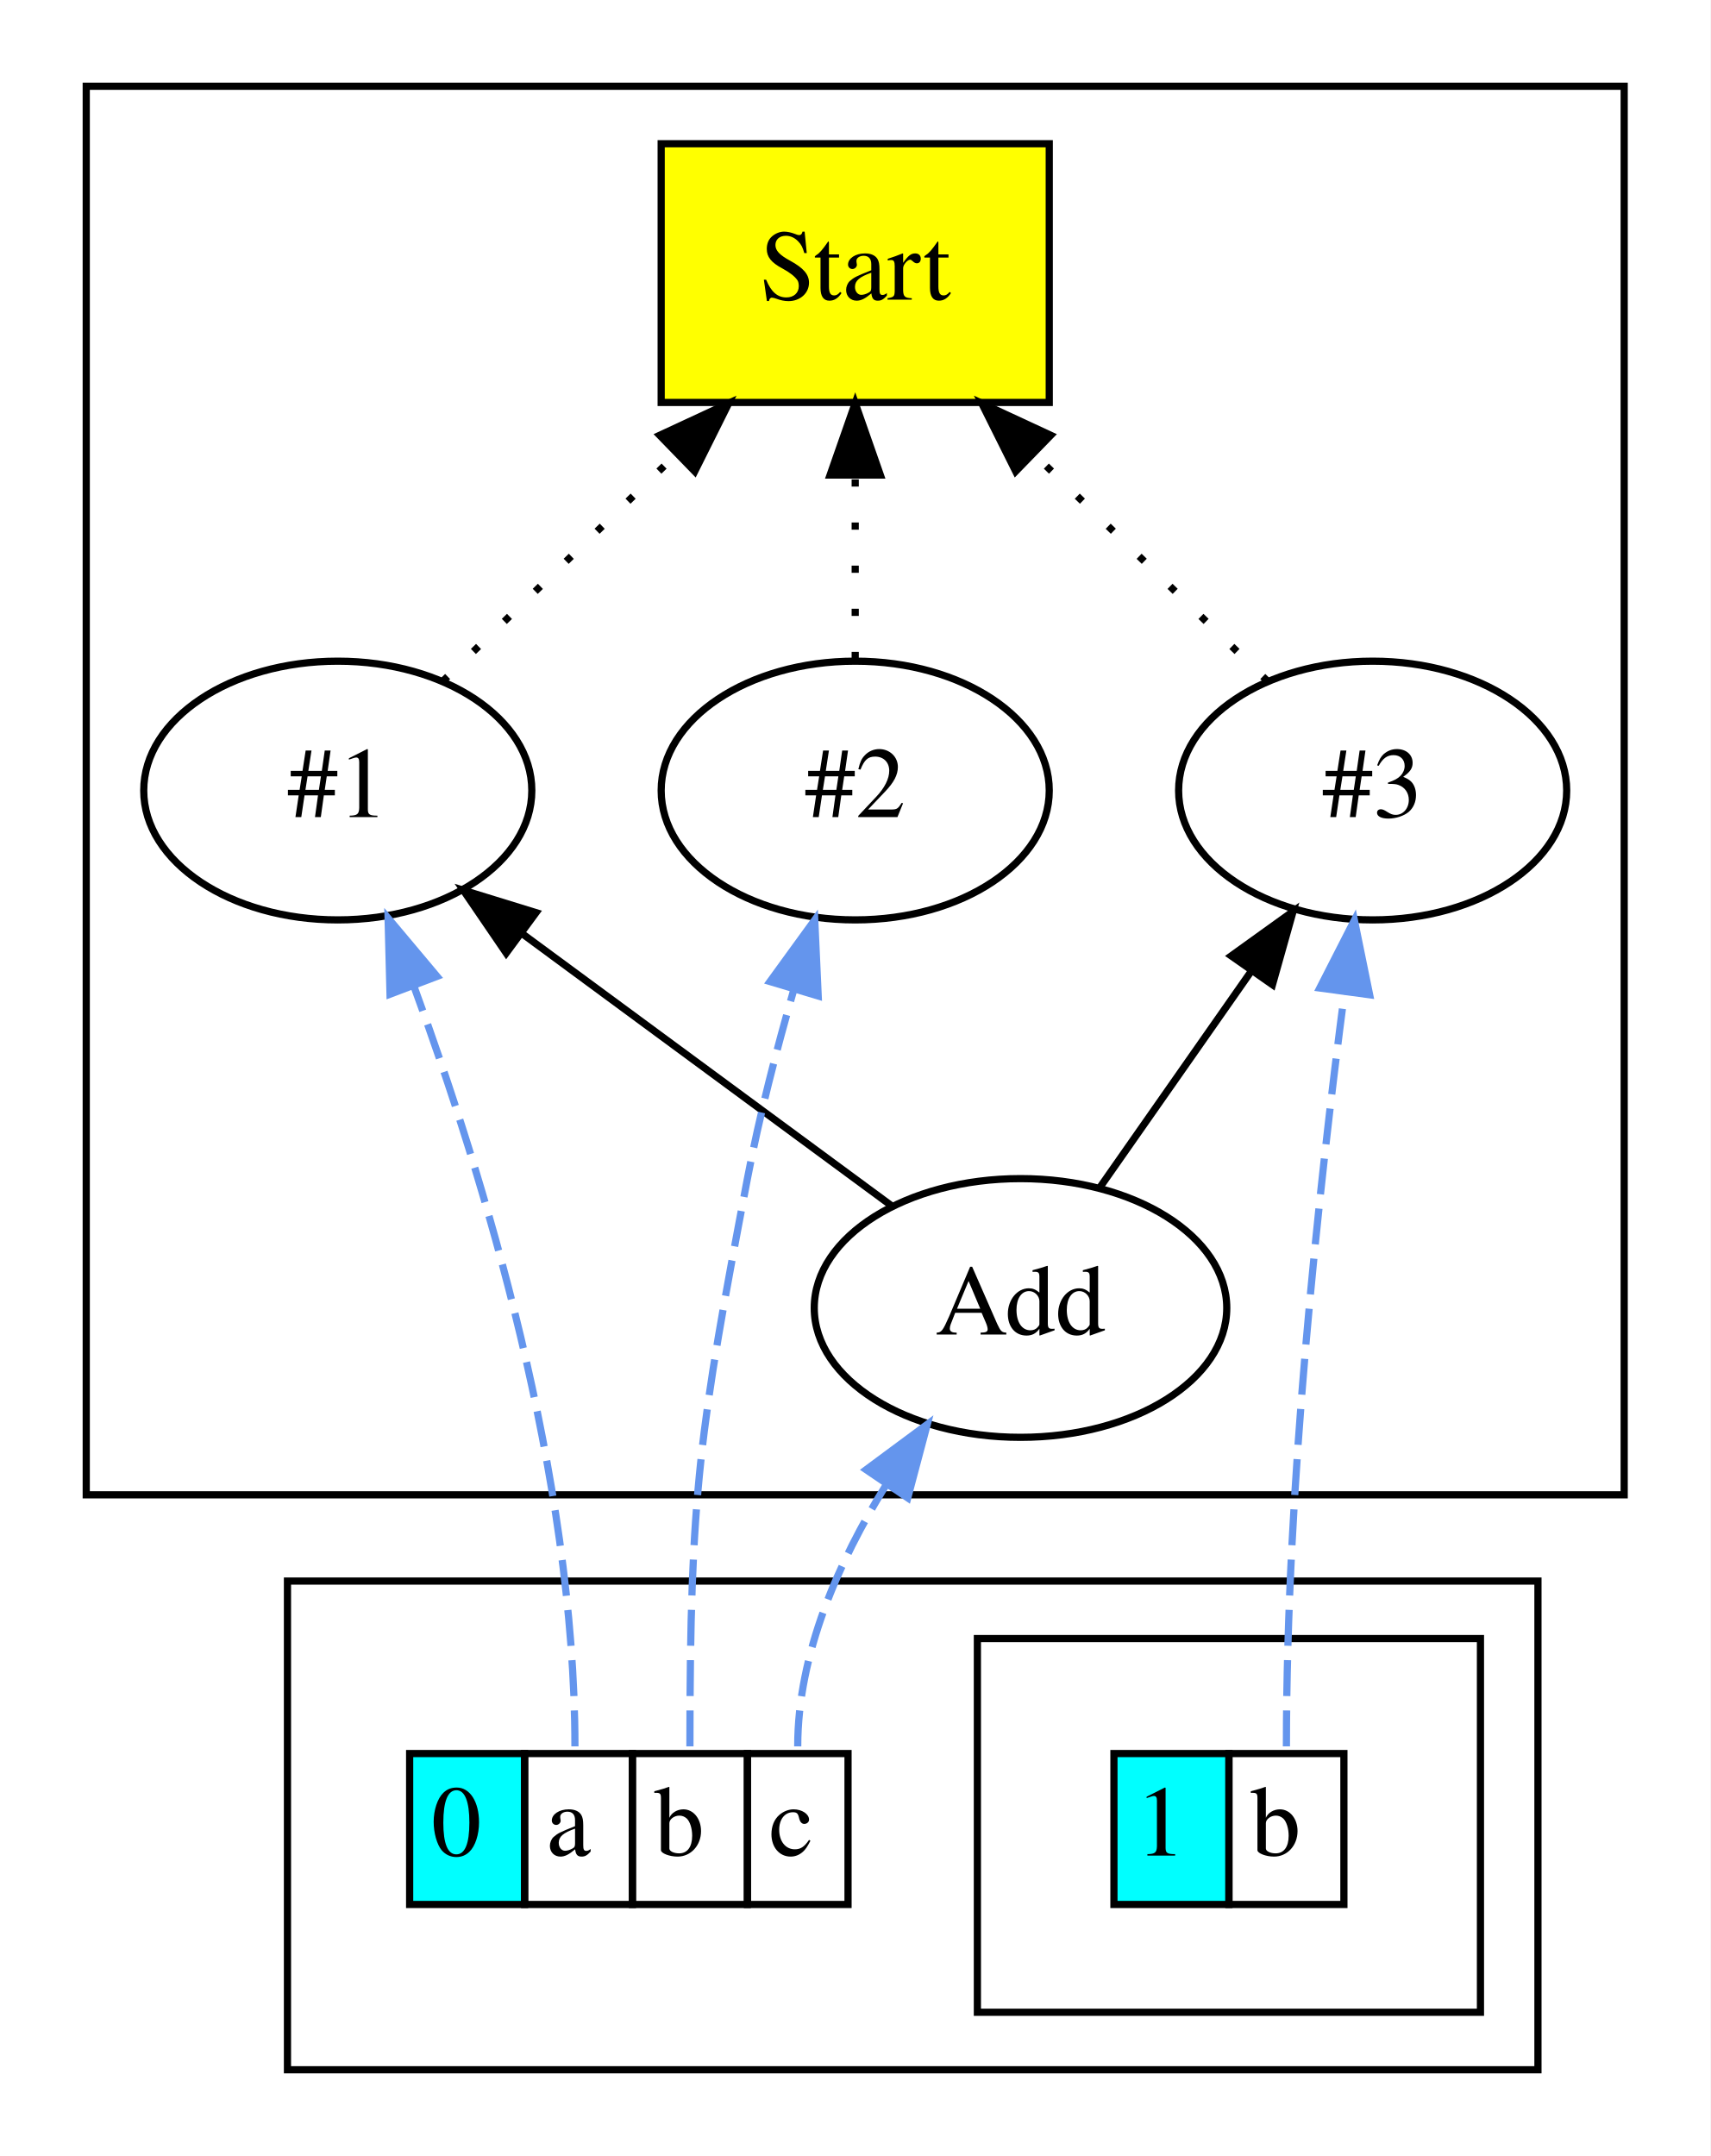
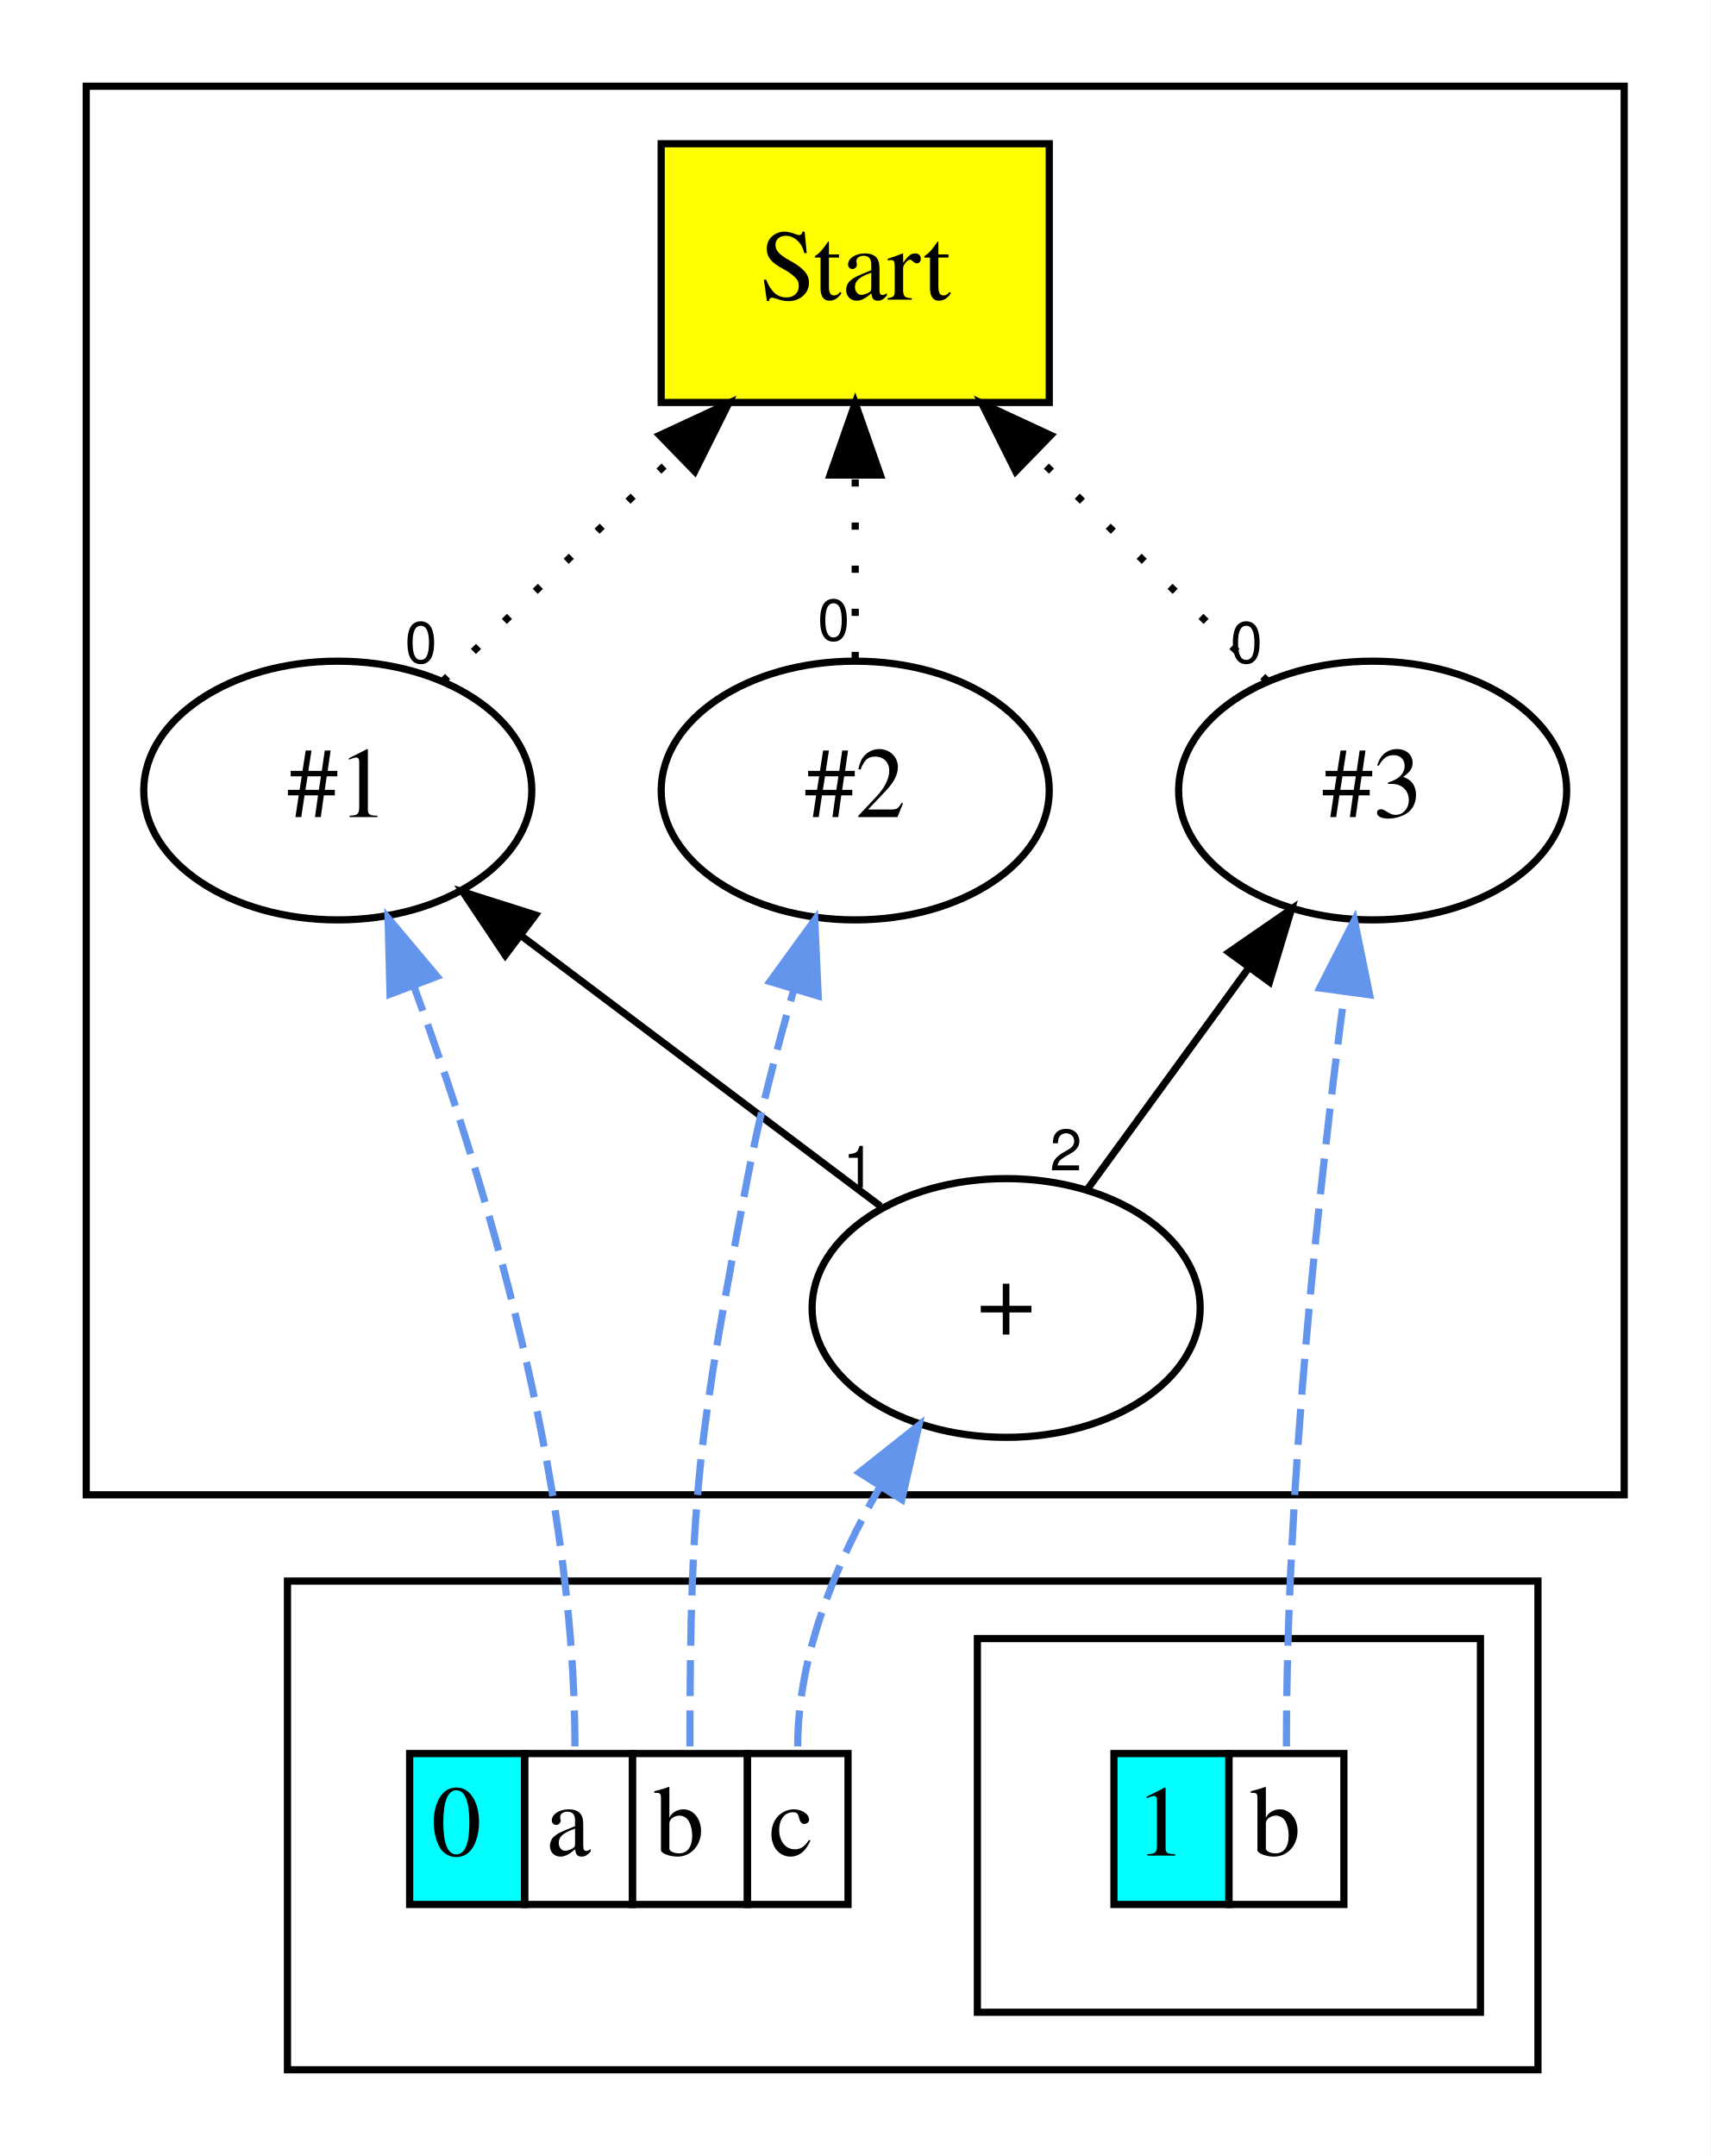
<svg xmlns="http://www.w3.org/2000/svg" width="238pt" height="300pt" viewBox="0.00 0.00 238.00 300.00">
  <g id="graph0" class="graph" transform="scale(1 1) rotate(0) translate(4 296)">
    <polygon fill="white" stroke="transparent" points="-4,4 -4,-296 234,-296 234,4 -4,4" />
    <g id="clust1" class="cluster">
      <polygon fill="none" stroke="black" points="8,-88 8,-284 222,-284 222,-88 8,-88" />
    </g>
    <g id="clust2" class="cluster">
      <polygon fill="none" stroke="black" points="36,-8 36,-76 210,-76 210,-8 36,-8" />
    </g>
    <g id="clust3" class="cluster">
      <polygon fill="none" stroke="black" points="132,-16 132,-68 202,-68 202,-16 132,-16" />
    </g>
    <g id="node1" class="node">
      <polygon fill="yellow" stroke="black" points="142,-276 88,-276 88,-240 142,-240 142,-276" />
      <text text-anchor="middle" x="115" y="-254.3" font-family="Times,serif" font-size="14.00">Start</text>
    </g>
    <g id="node2" class="node">
      <ellipse fill="none" stroke="black" cx="43" cy="-186" rx="27" ry="18" />
      <text text-anchor="middle" x="43" y="-182.3" font-family="Times,serif" font-size="14.00">#1</text>
    </g>
    <g id="edge1" class="edge">
      <path fill="none" stroke="black" stroke-dasharray="1,5" d="M57.57,-201.17C66.92,-210.25 79.3,-222.29 90.17,-232.86" />
      <polygon fill="black" stroke="black" points="87.79,-235.43 97.4,-239.89 92.67,-230.41 87.79,-235.43" />
+       <text text-anchor="middle" x="54.57" y="-203.77" font-family="Helvetica,sans-Serif" font-size="8.00">0</text>
    </g>
    <g id="node3" class="node">
      <ellipse fill="none" stroke="black" cx="115" cy="-186" rx="27" ry="18" />
      <text text-anchor="middle" x="115" y="-182.3" font-family="Times,serif" font-size="14.00">#2</text>
    </g>
    <g id="edge2" class="edge">
      <path fill="none" stroke="black" stroke-dasharray="1,5" d="M115,-204.3C115,-212.02 115,-221.29 115,-229.89" />
      <polygon fill="black" stroke="black" points="111.5,-229.9 115,-239.9 118.5,-229.9 111.5,-229.9" />
+       <text text-anchor="middle" x="112" y="-206.9" font-family="Helvetica,sans-Serif" font-size="8.00">0</text>
    </g>
    <g id="node4" class="node">
      <ellipse fill="none" stroke="black" cx="187" cy="-186" rx="27" ry="18" />
      <text text-anchor="middle" x="187" y="-182.3" font-family="Times,serif" font-size="14.00">#3</text>
    </g>
    <g id="edge3" class="edge">
      <path fill="none" stroke="black" stroke-dasharray="1,5" d="M172.43,-201.17C163.08,-210.25 150.7,-222.29 139.83,-232.86" />
      <polygon fill="black" stroke="black" points="137.33,-230.41 132.6,-239.89 142.21,-235.43 137.33,-230.41" />
+       <text text-anchor="middle" x="169.43" y="-203.77" font-family="Helvetica,sans-Serif" font-size="8.00">0</text>
    </g>
    <g id="node5" class="node">
-       <ellipse fill="none" stroke="black" cx="138" cy="-114" rx="28.7" ry="18" />
-       <text text-anchor="middle" x="138" y="-110.3" font-family="Times,serif" font-size="14.00">Add</text>
+       <ellipse fill="none" stroke="black" cx="136" cy="-114" rx="27" ry="18" />
+       <text text-anchor="middle" x="136" y="-110.3" font-family="Times,serif" font-size="14.00">+</text>
    </g>
    <g id="edge4" class="edge">
-       <path fill="none" stroke="black" d="M120.13,-128.17C105.58,-138.89 84.84,-154.17 68.53,-166.18" />
-       <polygon fill="black" stroke="black" points="66.44,-163.38 60.47,-172.13 70.59,-169.01 66.44,-163.38" />
+       <path fill="none" stroke="black" d="M118.51,-128.17C104.48,-138.73 84.58,-153.7 68.74,-165.63" />
+       <polygon fill="black" stroke="black" points="66.3,-163.08 60.41,-171.89 70.51,-168.68 66.3,-163.08" />
+       <text text-anchor="middle" x="115.51" y="-130.77" font-family="Helvetica,sans-Serif" font-size="8.00">1</text>
    </g>
    <g id="edge5" class="edge">
-       <path fill="none" stroke="black" d="M149.12,-130.88C155.32,-139.74 163.17,-150.96 170.12,-160.88" />
-       <polygon fill="black" stroke="black" points="167.32,-162.99 175.93,-169.18 173.06,-158.98 167.32,-162.99" />
+       <path fill="none" stroke="black" d="M147.32,-130.54C153.92,-139.6 162.38,-151.21 169.8,-161.39" />
+       <polygon fill="black" stroke="black" points="167,-163.49 175.71,-169.51 172.65,-159.36 167,-163.49" />
+       <text text-anchor="middle" x="144.32" y="-133.14" font-family="Helvetica,sans-Serif" font-size="8.00">2</text>
    </g>
    <g id="node6" class="node">
-       <polygon fill="aqua" stroke="transparent" points="53,-31 53,-52 69,-52 69,-31 53,-31" />
+       <polygon fill="cyan" stroke="transparent" points="53,-31 53,-52 69,-52 69,-31 53,-31" />
      <polygon fill="none" stroke="black" points="53,-31 53,-52 69,-52 69,-31 53,-31" />
      <text text-anchor="start" x="56" y="-37.8" font-family="Times,serif" font-size="14.00">0</text>
      <polygon fill="none" stroke="black" points="69,-31 69,-52 84,-52 84,-31 69,-31" />
      <text text-anchor="start" x="72" y="-37.8" font-family="Times,serif" font-size="14.00">a</text>
      <polygon fill="none" stroke="black" points="84,-31 84,-52 100,-52 100,-31 84,-31" />
      <text text-anchor="start" x="87" y="-37.8" font-family="Times,serif" font-size="14.00">b</text>
      <polygon fill="none" stroke="black" points="100,-31 100,-52 114,-52 114,-31 100,-31" />
      <text text-anchor="start" x="103" y="-37.8" font-family="Times,serif" font-size="14.00">c</text>
    </g>
    <g id="edge6" class="edge">
      <path fill="none" stroke="cornflowerblue" stroke-dasharray="5,2" d="M76,-53C76,-90.54 63.29,-132.33 53.64,-158.64" />
      <polygon fill="cornflowerblue" stroke="cornflowerblue" points="50.27,-157.66 50,-168.25 56.81,-160.14 50.27,-157.66" />
    </g>
    <g id="edge7" class="edge">
      <path fill="none" stroke="cornflowerblue" stroke-dasharray="5,2" d="M92,-53C92,-88.29 93.39,-97.33 100,-132 101.65,-140.68 104.07,-150 106.48,-158.37" />
      <polygon fill="cornflowerblue" stroke="cornflowerblue" points="103.14,-159.42 109.37,-168 109.85,-157.41 103.14,-159.42" />
    </g>
    <g id="edge8" class="edge">
-       <path fill="none" stroke="cornflowerblue" stroke-dasharray="5,2" d="M107,-53C107,-65.88 112.71,-78.75 119.22,-89.25" />
-       <polygon fill="cornflowerblue" stroke="cornflowerblue" points="116.52,-91.5 125.03,-97.81 122.31,-87.57 116.52,-91.5" />
+       <path fill="none" stroke="cornflowerblue" stroke-dasharray="5,2" d="M107,-53C107,-65.71 112.34,-78.55 118.43,-89.08" />
+       <polygon fill="cornflowerblue" stroke="cornflowerblue" points="115.57,-91.1 123.87,-97.68 121.48,-87.35 115.57,-91.1" />
    </g>
    <g id="node7" class="node">
-       <polygon fill="aqua" stroke="transparent" points="151,-31 151,-52 167,-52 167,-31 151,-31" />
+       <polygon fill="cyan" stroke="transparent" points="151,-31 151,-52 167,-52 167,-31 151,-31" />
      <polygon fill="none" stroke="black" points="151,-31 151,-52 167,-52 167,-31 151,-31" />
      <text text-anchor="start" x="154" y="-37.8" font-family="Times,serif" font-size="14.00">1</text>
      <polygon fill="none" stroke="black" points="167,-31 167,-52 183,-52 183,-31 167,-31" />
      <text text-anchor="start" x="170" y="-37.8" font-family="Times,serif" font-size="14.00">b</text>
    </g>
    <g id="edge9" class="edge">
      <path fill="none" stroke="cornflowerblue" stroke-dasharray="5,2" d="M175,-53C175,-89.4 179.58,-131.23 183.08,-157.87" />
      <polygon fill="cornflowerblue" stroke="cornflowerblue" points="179.64,-158.52 184.46,-167.96 186.58,-157.58 179.64,-158.52" />
    </g>
  </g>
</svg>
